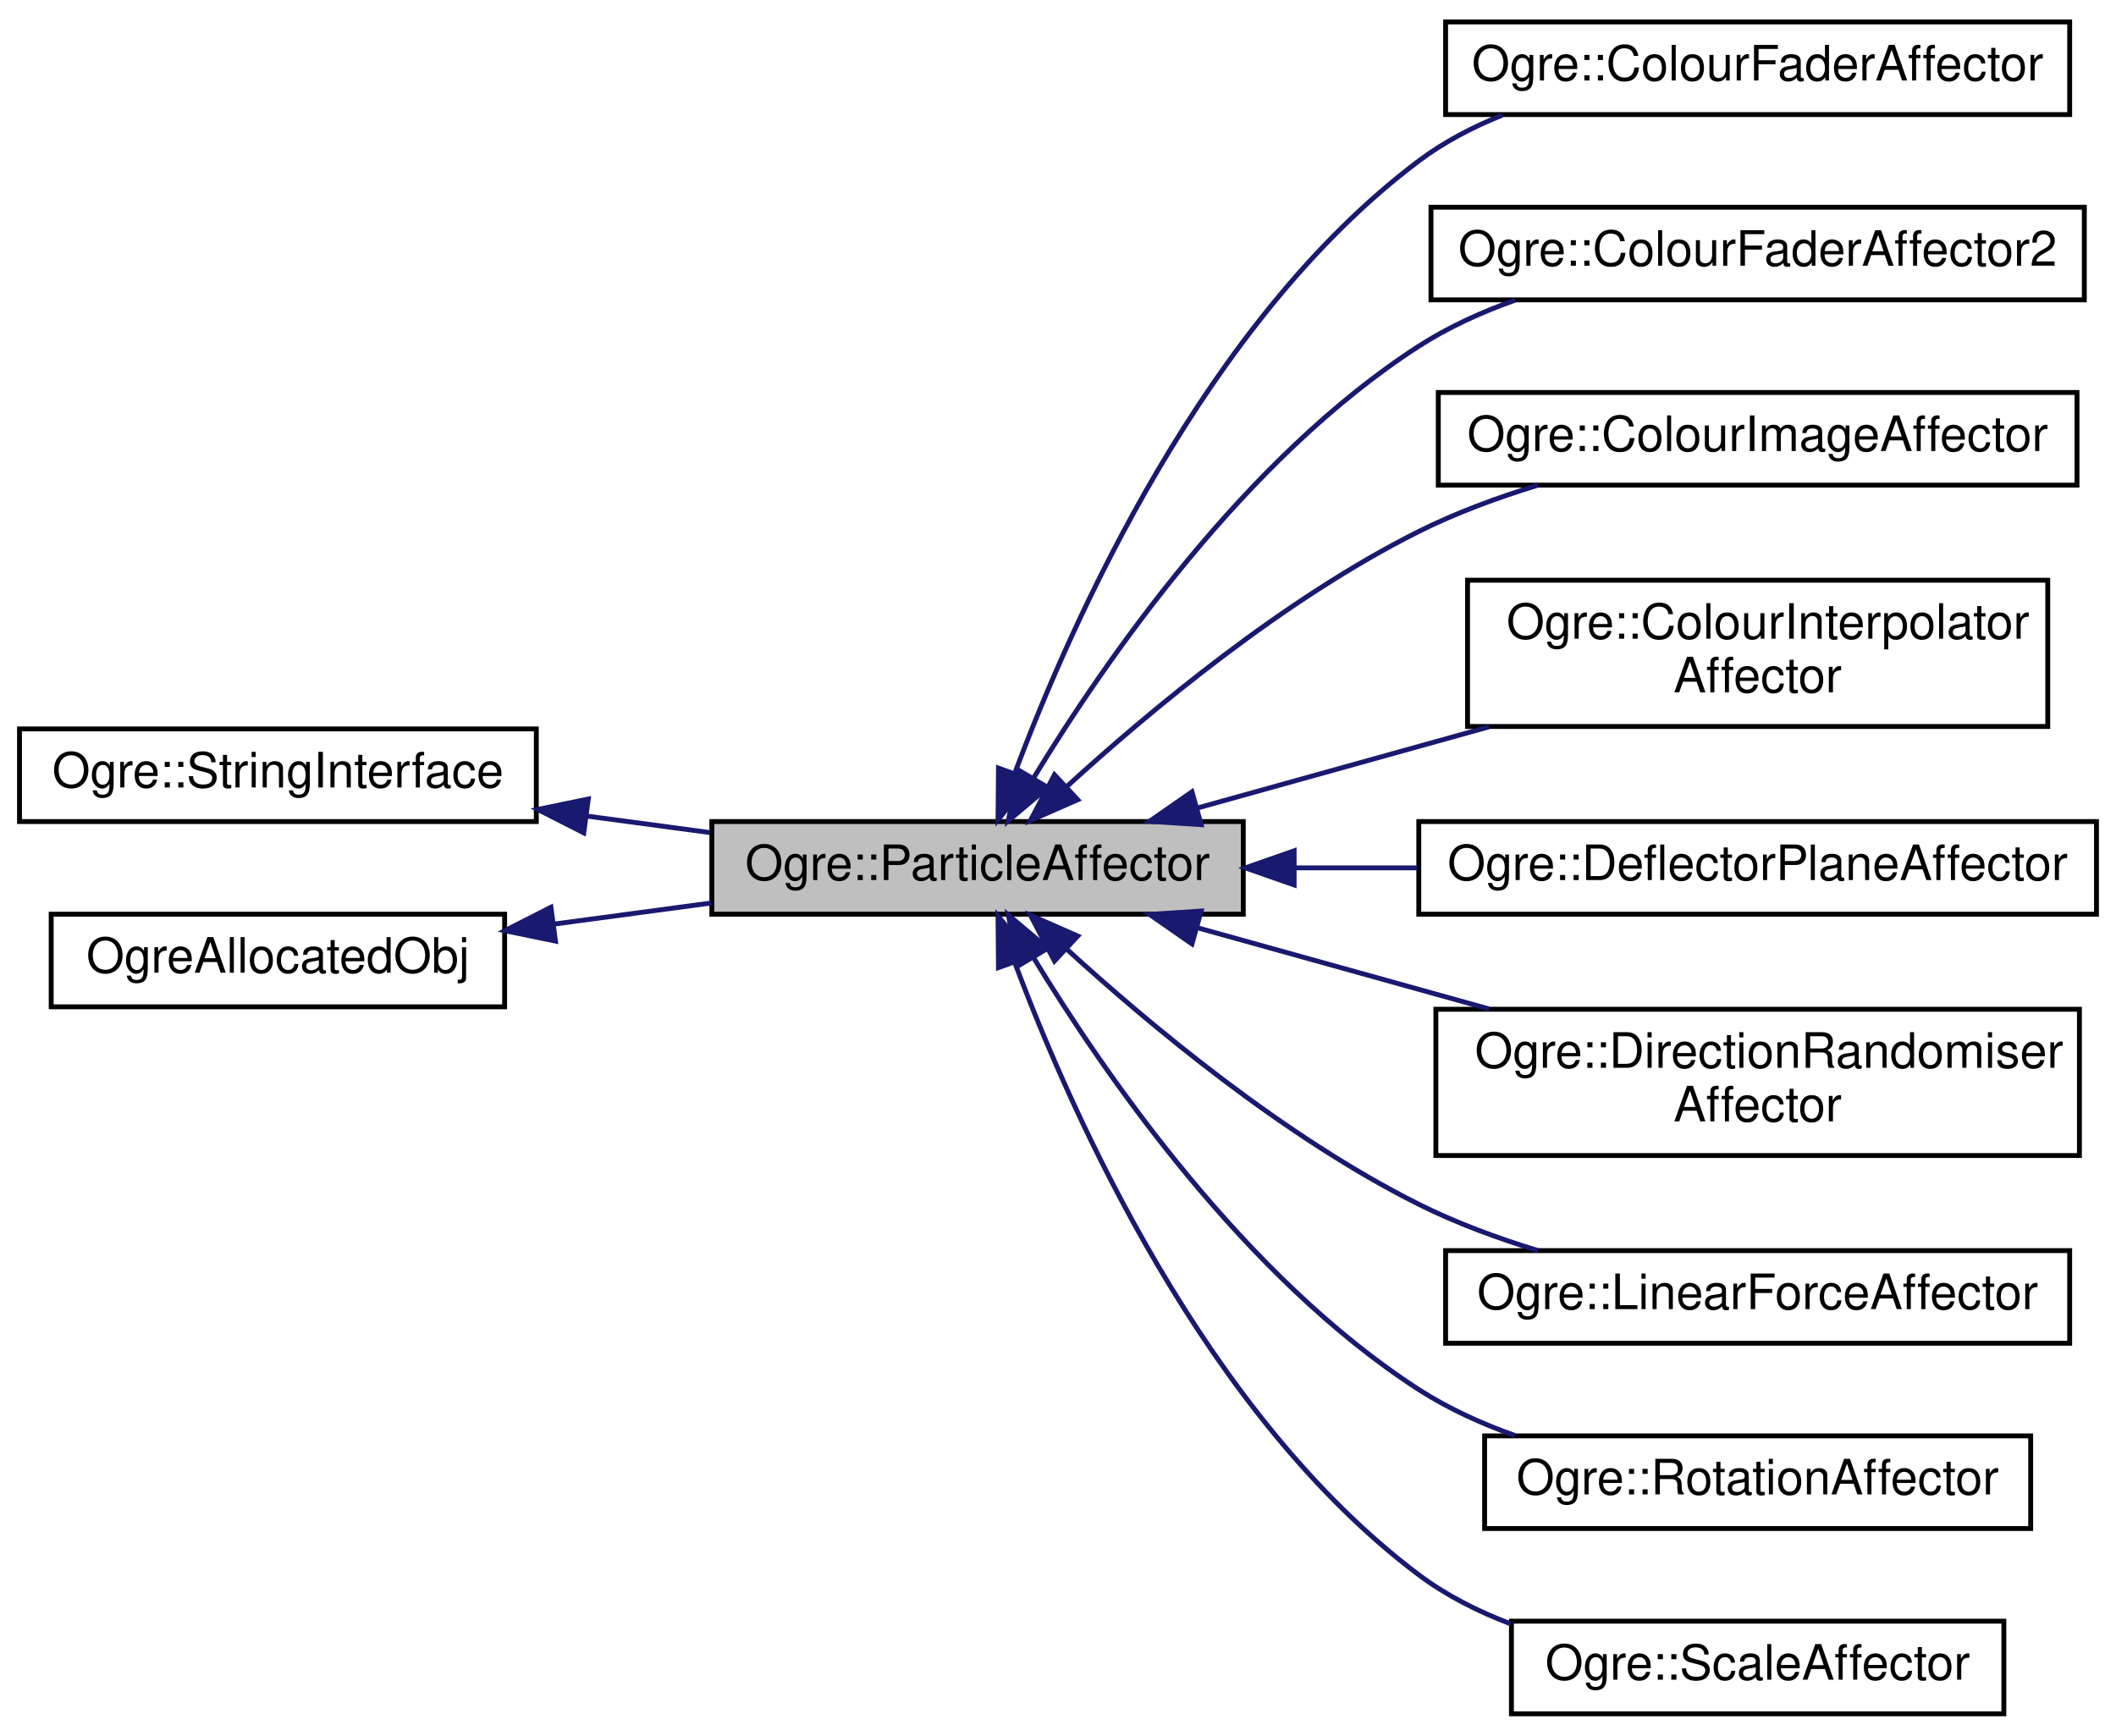
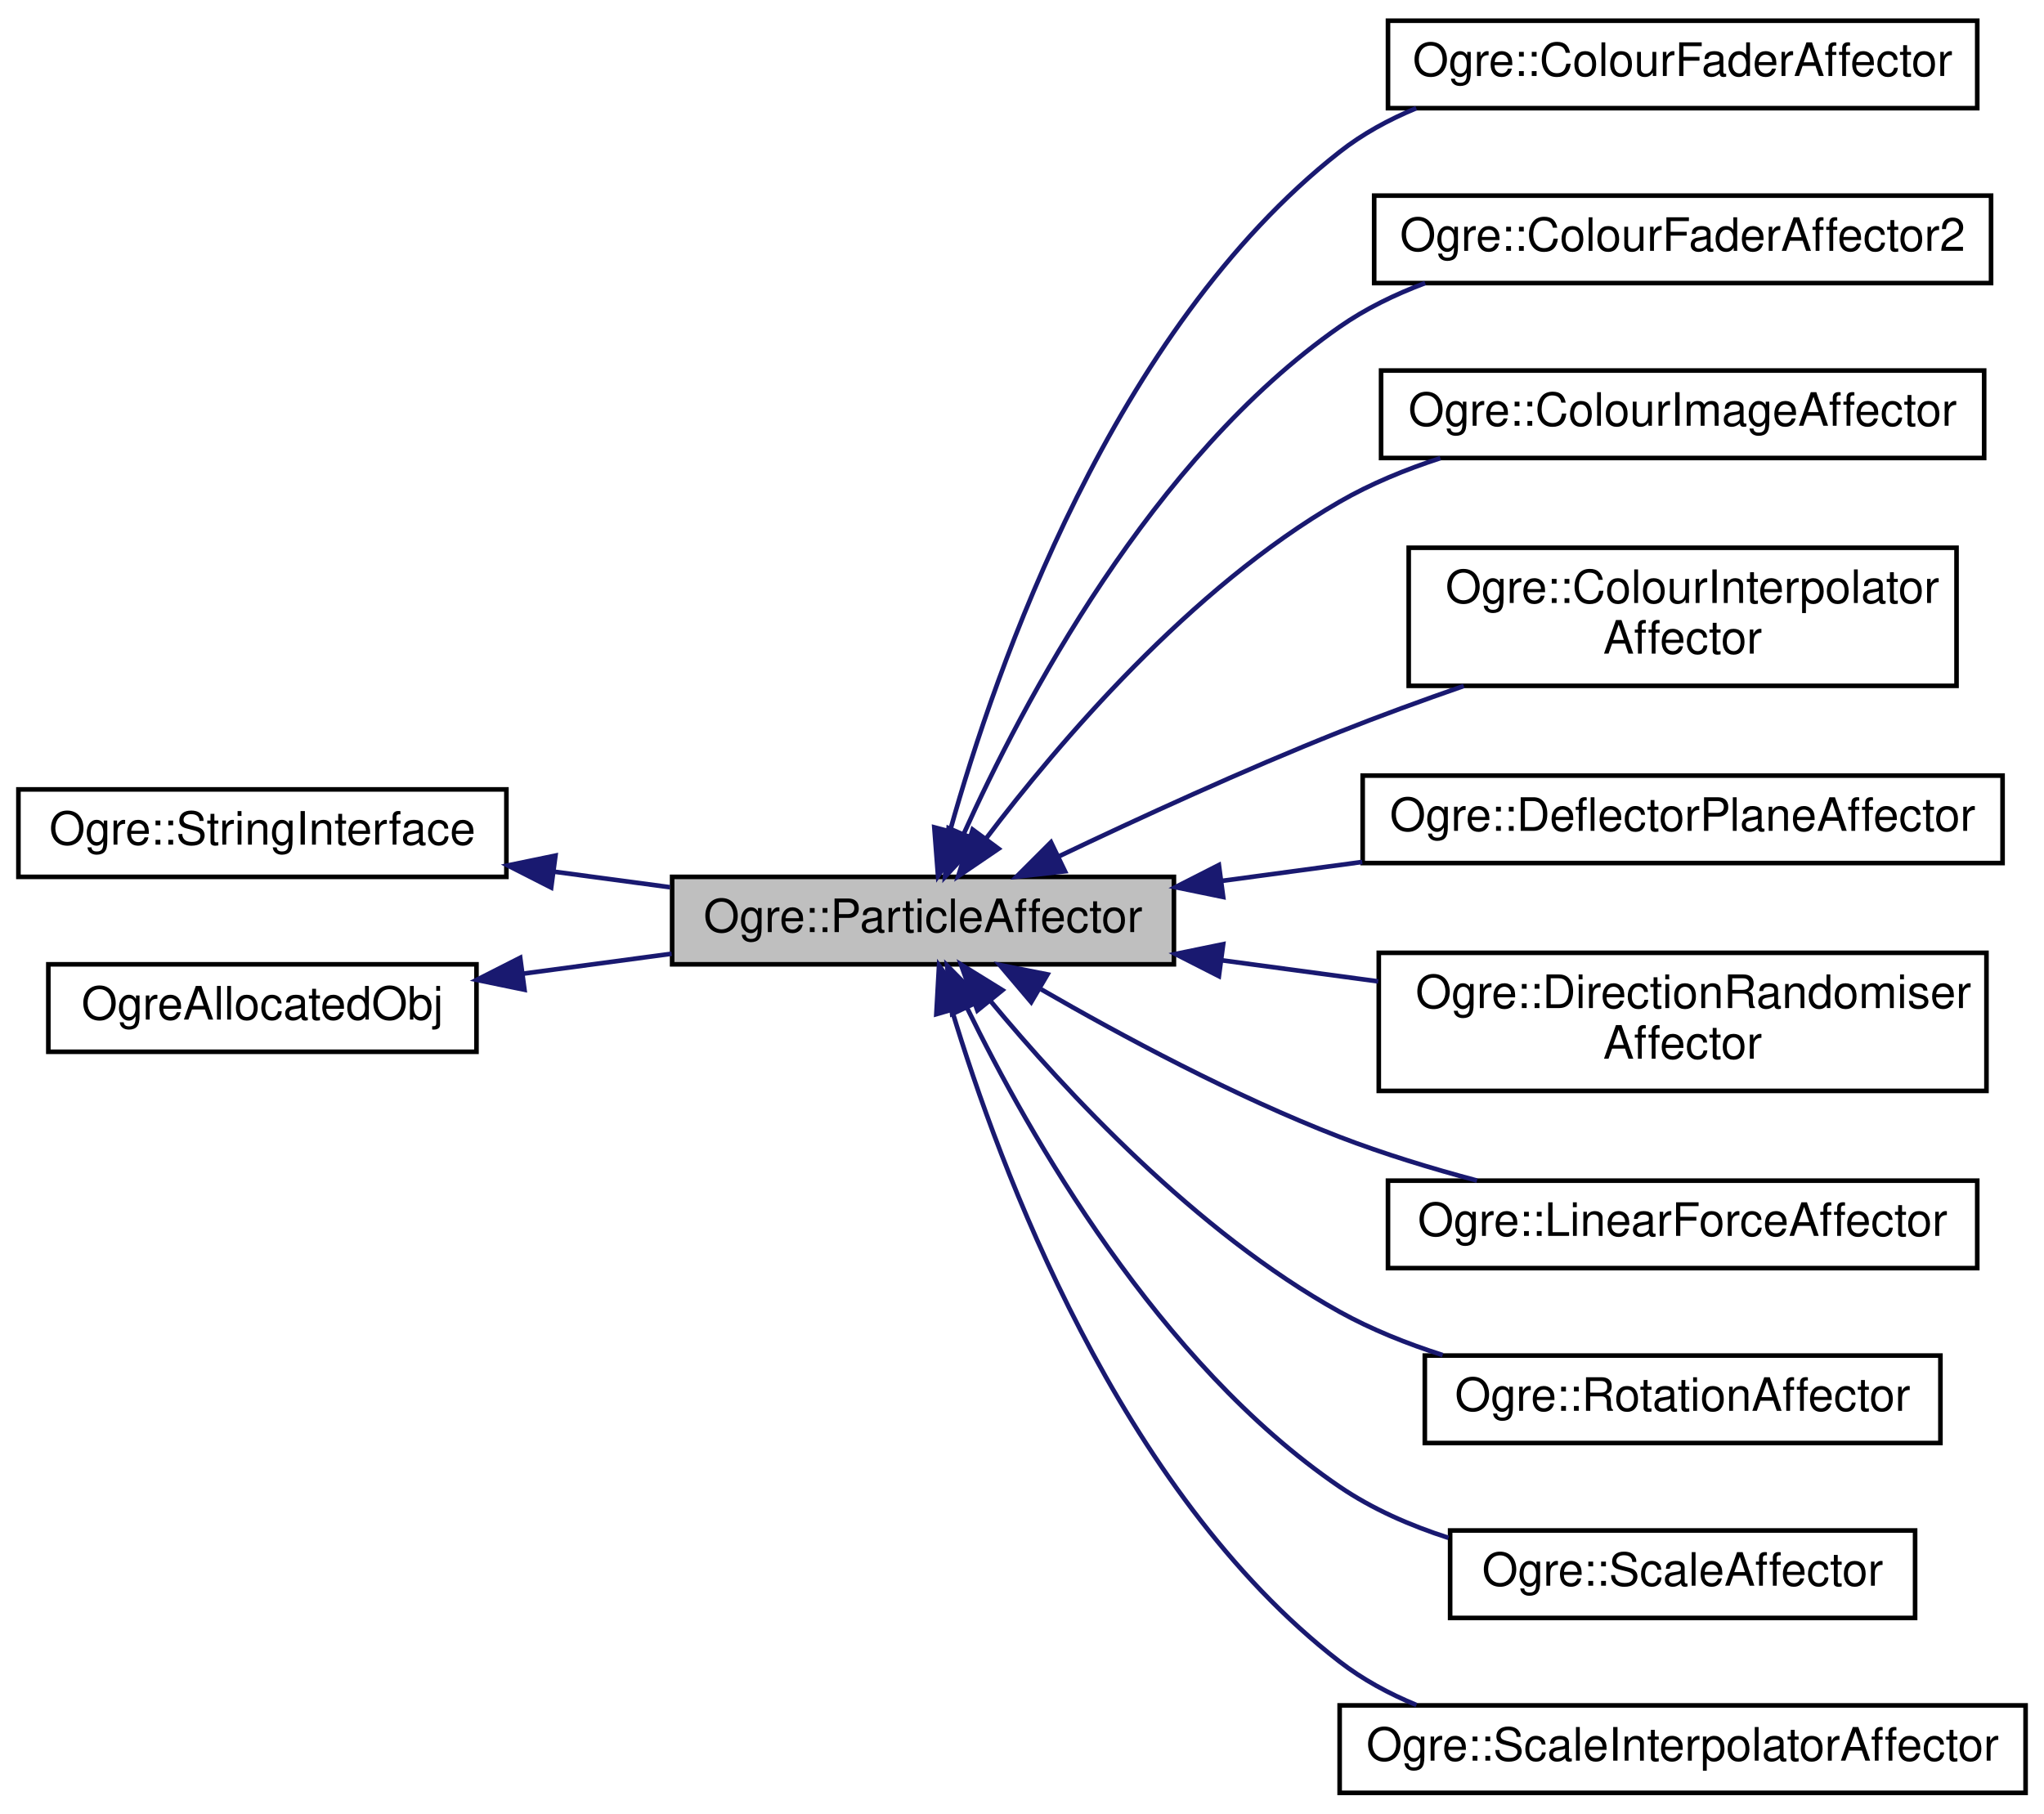
- <svg xmlns="http://www.w3.org/2000/svg" xmlns:xlink="http://www.w3.org/1999/xlink" width="434pt" height="356pt" viewBox="0.00 0.00 434.00 356.00">
-   <g id="graph0" class="graph" transform="scale(1 1) rotate(0) translate(4 352)">
+ <svg xmlns="http://www.w3.org/2000/svg" xmlns:xlink="http://www.w3.org/1999/xlink" width="444pt" height="394pt" viewBox="0.00 0.00 444.00 394.00">
+   <g id="graph0" class="graph" transform="scale(1 1) rotate(0) translate(4 390)">
    <g id="node1" class="node">
      <g id="a_node1">
        <a xlink:title="Abstract class defining the interface to be implemented by particle affectors.">
-           <polygon fill="#bfbfbf" stroke="black" points="142,-164.5 142,-183.5 251,-183.5 251,-164.5 142,-164.5" />
-           <text text-anchor="middle" x="196.5" y="-171.5" font-family="Helvetica,sans-Serif" font-size="10.00">Ogre::ParticleAffector</text>
+           <polygon fill="#bfbfbf" stroke="black" points="142,-180.5 142,-199.5 251,-199.5 251,-180.5 142,-180.5" />
+           <text text-anchor="middle" x="196.5" y="-187.5" font-family="Helvetica,sans-Serif" font-size="10.00">Ogre::ParticleAffector</text>
        </a>
      </g>
    </g>
    <g id="node4" class="node">
      <g id="a_node4">
        <a xlink:href="class_ogre_1_1_colour_fader_affector.html" target="_top" xlink:title="This plugin subclass of ParticleAffector allows you to alter the colour of particles.">
-           <polygon fill="none" stroke="black" points="292.5,-328.5 292.5,-347.5 420.5,-347.5 420.5,-328.5 292.5,-328.5" />
-           <text text-anchor="middle" x="356.5" y="-335.5" font-family="Helvetica,sans-Serif" font-size="10.00">Ogre::ColourFaderAffector</text>
+           <polygon fill="none" stroke="black" points="297.5,-366.5 297.5,-385.5 425.5,-385.5 425.5,-366.5 297.5,-366.5" />
+           <text text-anchor="middle" x="361.5" y="-373.5" font-family="Helvetica,sans-Serif" font-size="10.00">Ogre::ColourFaderAffector</text>
        </a>
      </g>
    </g>
    <g id="edge3" class="edge">
-       <path fill="none" stroke="midnightblue" d="M204.2,-193.6C215.94,-224.93 243.2,-286.1 287,-319 292.13,-322.85 298,-325.93 304.11,-328.38" />
-       <polygon fill="midnightblue" stroke="midnightblue" points="207.38,-192.09 200.7,-183.86 200.79,-194.46 207.38,-192.09" />
+       <path fill="none" stroke="midnightblue" d="M202.42,-209.66C212.25,-244.8 237.75,-318.31 287,-357 291.97,-360.91 297.67,-364.02 303.64,-366.49" />
+       <polygon fill="midnightblue" stroke="midnightblue" points="205.72,-208.46 199.76,-199.69 198.95,-210.26 205.72,-208.46" />
    </g>
    <g id="node5" class="node">
      <g id="a_node5">
        <a xlink:href="class_ogre_1_1_colour_fader_affector2.html" target="_top" xlink:title="This plugin subclass of ParticleAffector allows you to alter the colour of particles.">
-           <polygon fill="none" stroke="black" points="289.5,-290.5 289.5,-309.5 423.5,-309.5 423.5,-290.5 289.5,-290.5" />
-           <text text-anchor="middle" x="356.5" y="-297.5" font-family="Helvetica,sans-Serif" font-size="10.00">Ogre::ColourFaderAffector2</text>
+           <polygon fill="none" stroke="black" points="294.5,-328.5 294.5,-347.5 428.5,-347.5 428.5,-328.5 294.5,-328.5" />
+           <text text-anchor="middle" x="361.5" y="-335.5" font-family="Helvetica,sans-Serif" font-size="10.00">Ogre::ColourFaderAffector2</text>
        </a>
      </g>
    </g>
    <g id="edge4" class="edge">
-       <path fill="none" stroke="midnightblue" d="M208.03,-192.5C222.66,-216.52 251.39,-258.06 287,-281 293.02,-284.88 299.82,-287.97 306.75,-290.44" />
-       <polygon fill="midnightblue" stroke="midnightblue" points="210.91,-190.49 202.81,-183.67 204.89,-194.06 210.91,-190.49" />
+       <path fill="none" stroke="midnightblue" d="M205.29,-208.73C218.05,-237.06 246.17,-290.55 287,-319 292.62,-322.92 298.99,-326.03 305.58,-328.5" />
+       <polygon fill="midnightblue" stroke="midnightblue" points="208.48,-207.29 201.28,-199.52 202.06,-210.08 208.48,-207.29" />
    </g>
    <g id="node6" class="node">
      <g id="a_node6">
        <a xlink:href="class_ogre_1_1_colour_image_affector.html" target="_top" xlink:title=" ">
-           <polygon fill="none" stroke="black" points="291,-252.5 291,-271.5 422,-271.5 422,-252.5 291,-252.5" />
-           <text text-anchor="middle" x="356.5" y="-259.5" font-family="Helvetica,sans-Serif" font-size="10.00">Ogre::ColourImageAffector</text>
+           <polygon fill="none" stroke="black" points="296,-290.5 296,-309.5 427,-309.5 427,-290.5 296,-290.5" />
+           <text text-anchor="middle" x="361.5" y="-297.5" font-family="Helvetica,sans-Serif" font-size="10.00">Ogre::ColourImageAffector</text>
        </a>
      </g>
    </g>
    <g id="edge5" class="edge">
-       <path fill="none" stroke="midnightblue" d="M214.85,-190.72C231.94,-206.32 259.4,-229.2 287,-243 294.62,-246.81 303.1,-249.94 311.44,-252.49" />
-       <polygon fill="midnightblue" stroke="midnightblue" points="217.05,-187.98 207.35,-183.72 212.27,-193.1 217.05,-187.98" />
+       <path fill="none" stroke="midnightblue" d="M210.25,-207.9C225.95,-228.62 254.56,-262.28 287,-281 293.74,-284.89 301.27,-287.99 308.88,-290.47" />
+       <polygon fill="midnightblue" stroke="midnightblue" points="212.91,-205.61 204.15,-199.65 207.28,-209.77 212.91,-205.61" />
    </g>
    <g id="node7" class="node">
      <g id="a_node7">
        <a xlink:href="class_ogre_1_1_colour_interpolator_affector.html" target="_top" xlink:title=" ">
-           <polygon fill="none" stroke="black" points="297,-203 297,-233 416,-233 416,-203 297,-203" />
-           <text text-anchor="start" x="305" y="-221" font-family="Helvetica,sans-Serif" font-size="10.00">Ogre::ColourInterpolator</text>
-           <text text-anchor="middle" x="356.5" y="-210" font-family="Helvetica,sans-Serif" font-size="10.00">Affector</text>
+           <polygon fill="none" stroke="black" points="302,-241 302,-271 421,-271 421,-241 302,-241" />
+           <text text-anchor="start" x="310" y="-259" font-family="Helvetica,sans-Serif" font-size="10.00">Ogre::ColourInterpolator</text>
+           <text text-anchor="middle" x="361.5" y="-248" font-family="Helvetica,sans-Serif" font-size="10.00">Affector</text>
        </a>
      </g>
    </g>
    <g id="edge6" class="edge">
-       <path fill="none" stroke="midnightblue" d="M241.45,-186.24C260.03,-191.41 281.85,-197.49 301.4,-202.93" />
-       <polygon fill="midnightblue" stroke="midnightblue" points="242.36,-182.86 231.78,-183.55 240.48,-189.6 242.36,-182.86" />
+       <path fill="none" stroke="midnightblue" d="M225.89,-203.9C243.33,-212.22 266.23,-222.74 287,-231 295.64,-234.44 304.96,-237.84 313.97,-240.97" />
+       <polygon fill="midnightblue" stroke="midnightblue" points="227.34,-200.71 216.81,-199.54 224.3,-207.02 227.34,-200.71" />
    </g>
    <g id="node8" class="node">
      <g id="a_node8">
        <a xlink:href="class_ogre_1_1_deflector_plane_affector.html" target="_top" xlink:title="This class defines a ParticleAffector which deflects particles.">
-           <polygon fill="none" stroke="black" points="287,-164.5 287,-183.5 426,-183.5 426,-164.5 287,-164.5" />
-           <text text-anchor="middle" x="356.5" y="-171.5" font-family="Helvetica,sans-Serif" font-size="10.00">Ogre::DeflectorPlaneAffector</text>
+           <polygon fill="none" stroke="black" points="292,-202.5 292,-221.5 431,-221.5 431,-202.5 292,-202.5" />
+           <text text-anchor="middle" x="361.5" y="-209.5" font-family="Helvetica,sans-Serif" font-size="10.00">Ogre::DeflectorPlaneAffector</text>
        </a>
      </g>
    </g>
    <g id="edge7" class="edge">
-       <path fill="none" stroke="midnightblue" d="M261.45,-174C269.77,-174 278.33,-174 286.72,-174" />
-       <polygon fill="midnightblue" stroke="midnightblue" points="261.43,-170.5 251.43,-174 261.43,-177.5 261.43,-170.5" />
+       <path fill="none" stroke="midnightblue" d="M261.24,-198.6C271.3,-199.96 281.74,-201.37 291.91,-202.74" />
+       <polygon fill="midnightblue" stroke="midnightblue" points="261.7,-195.13 251.32,-197.26 260.77,-202.07 261.7,-195.13" />
    </g>
    <g id="node9" class="node">
      <g id="a_node9">
        <a xlink:href="class_ogre_1_1_direction_randomiser_affector.html" target="_top" xlink:title="This class defines a ParticleAffector which applies randomness to the movement of the particles.">
-           <polygon fill="none" stroke="black" points="290.5,-115 290.5,-145 422.5,-145 422.5,-115 290.5,-115" />
-           <text text-anchor="start" x="298.5" y="-133" font-family="Helvetica,sans-Serif" font-size="10.00">Ogre::DirectionRandomiser</text>
-           <text text-anchor="middle" x="356.5" y="-122" font-family="Helvetica,sans-Serif" font-size="10.00">Affector</text>
+           <polygon fill="none" stroke="black" points="295.5,-153 295.5,-183 427.5,-183 427.5,-153 295.5,-153" />
+           <text text-anchor="start" x="303.5" y="-171" font-family="Helvetica,sans-Serif" font-size="10.00">Ogre::DirectionRandomiser</text>
+           <text text-anchor="middle" x="361.5" y="-160" font-family="Helvetica,sans-Serif" font-size="10.00">Affector</text>
        </a>
      </g>
    </g>
    <g id="edge8" class="edge">
-       <path fill="none" stroke="midnightblue" d="M241.45,-161.76C260.03,-156.59 281.85,-150.51 301.4,-145.07" />
-       <polygon fill="midnightblue" stroke="midnightblue" points="240.48,-158.4 231.78,-164.45 242.36,-165.14 240.48,-158.4" />
+       <path fill="none" stroke="midnightblue" d="M261.42,-181.37C272.57,-179.87 284.19,-178.3 295.38,-176.79" />
+       <polygon fill="midnightblue" stroke="midnightblue" points="260.77,-177.93 251.32,-182.74 261.7,-184.87 260.77,-177.93" />
    </g>
    <g id="node10" class="node">
      <g id="a_node10">
        <a xlink:href="class_ogre_1_1_linear_force_affector.html" target="_top" xlink:title="This class defines a ParticleAffector which applies a linear force to particles in a system.">
-           <polygon fill="none" stroke="black" points="292.5,-76.5 292.5,-95.5 420.5,-95.5 420.5,-76.5 292.5,-76.5" />
-           <text text-anchor="middle" x="356.5" y="-83.5" font-family="Helvetica,sans-Serif" font-size="10.00">Ogre::LinearForceAffector</text>
+           <polygon fill="none" stroke="black" points="297.5,-114.5 297.5,-133.5 425.5,-133.5 425.5,-114.5 297.5,-114.5" />
+           <text text-anchor="middle" x="361.5" y="-121.5" font-family="Helvetica,sans-Serif" font-size="10.00">Ogre::LinearForceAffector</text>
        </a>
      </g>
    </g>
    <g id="edge9" class="edge">
-       <path fill="none" stroke="midnightblue" d="M214.85,-157.28C231.94,-141.68 259.4,-118.8 287,-105 294.62,-101.19 303.1,-98.06 311.44,-95.51" />
-       <polygon fill="midnightblue" stroke="midnightblue" points="212.27,-154.9 207.35,-164.28 217.05,-160.02 212.27,-154.9" />
+       <path fill="none" stroke="midnightblue" d="M222.15,-175.07C239.73,-164.92 264.2,-151.8 287,-143 296.47,-139.35 306.89,-136.17 316.84,-133.52" />
+       <polygon fill="midnightblue" stroke="midnightblue" points="220,-172.28 213.15,-180.36 223.54,-178.31 220,-172.28" />
    </g>
    <g id="node11" class="node">
      <g id="a_node11">
        <a xlink:href="class_ogre_1_1_rotation_affector.html" target="_top" xlink:title="This plugin subclass of ParticleAffector allows you to alter the rotation of particles.">
-           <polygon fill="none" stroke="black" points="300.5,-38.5 300.5,-57.5 412.5,-57.5 412.5,-38.5 300.5,-38.5" />
-           <text text-anchor="middle" x="356.5" y="-45.5" font-family="Helvetica,sans-Serif" font-size="10.00">Ogre::RotationAffector</text>
+           <polygon fill="none" stroke="black" points="305.5,-76.5 305.5,-95.5 417.5,-95.5 417.5,-76.5 305.5,-76.5" />
+           <text text-anchor="middle" x="361.5" y="-83.5" font-family="Helvetica,sans-Serif" font-size="10.00">Ogre::RotationAffector</text>
        </a>
      </g>
    </g>
    <g id="edge10" class="edge">
-       <path fill="none" stroke="midnightblue" d="M208.03,-155.5C222.66,-131.48 251.39,-89.94 287,-67 293.02,-63.12 299.82,-60.03 306.75,-57.56" />
-       <polygon fill="midnightblue" stroke="midnightblue" points="204.89,-153.94 202.81,-164.33 210.91,-157.51 204.89,-153.94" />
+       <path fill="none" stroke="midnightblue" d="M211.23,-172.44C227.32,-153.05 255.8,-122.3 287,-105 293.92,-101.17 301.63,-98.08 309.38,-95.61" />
+       <polygon fill="midnightblue" stroke="midnightblue" points="208.31,-170.48 204.74,-180.46 213.75,-174.89 208.31,-170.48" />
    </g>
    <g id="node12" class="node">
      <g id="a_node12">
        <a xlink:href="class_ogre_1_1_scale_affector.html" target="_top" xlink:title="This plugin subclass of ParticleAffector allows you to alter the scale of particles.">
-           <polygon fill="none" stroke="black" points="306,-0.5 306,-19.5 407,-19.5 407,-0.5 306,-0.5" />
-           <text text-anchor="middle" x="356.5" y="-7.5" font-family="Helvetica,sans-Serif" font-size="10.00">Ogre::ScaleAffector</text>
+           <polygon fill="none" stroke="black" points="311,-38.5 311,-57.5 412,-57.5 412,-38.5 311,-38.5" />
+           <text text-anchor="middle" x="361.5" y="-45.5" font-family="Helvetica,sans-Serif" font-size="10.00">Ogre::ScaleAffector</text>
        </a>
      </g>
    </g>
    <g id="edge11" class="edge">
-       <path fill="none" stroke="midnightblue" d="M204.2,-154.4C215.94,-123.07 243.2,-61.9 287,-29 292.62,-24.78 299.14,-21.49 305.87,-18.94" />
-       <polygon fill="midnightblue" stroke="midnightblue" points="200.79,-153.54 200.7,-164.14 207.38,-155.91 200.79,-153.54" />
+       <path fill="none" stroke="midnightblue" d="M206.09,-170.99C219.41,-143.69 247.7,-93.74 287,-67 294.08,-62.18 302.31,-58.58 310.64,-55.9" />
+       <polygon fill="midnightblue" stroke="midnightblue" points="202.82,-169.71 201.72,-180.24 209.15,-172.69 202.82,-169.71" />
+     </g>
+     <g id="node13" class="node">
+       <g id="a_node13">
+         <a xlink:href="class_ogre_1_1_scale_interpolator_affector.html" target="_top" xlink:title=" ">
+           <polygon fill="none" stroke="black" points="287,-0.5 287,-19.5 436,-19.5 436,-0.5 287,-0.5" />
+           <text text-anchor="middle" x="361.5" y="-7.5" font-family="Helvetica,sans-Serif" font-size="10.00">Ogre::ScaleInterpolatorAffector</text>
+         </a>
+       </g>
+     </g>
+     <g id="edge12" class="edge">
+       <path fill="none" stroke="midnightblue" d="M202.78,-170.55C213.05,-136.47 239.06,-66.07 287,-29 292,-25.13 297.72,-22.04 303.69,-19.58" />
+       <polygon fill="midnightblue" stroke="midnightblue" points="199.39,-169.67 199.98,-180.25 206.11,-171.61 199.39,-169.67" />
    </g>
    <g id="node2" class="node">
      <g id="a_node2">
        <a xlink:href="class_ogre_1_1_string_interface.html" target="_top" xlink:title="Class defining the common interface which classes can use to present a reflection-style,...">
-           <polygon fill="none" stroke="black" points="0,-183.5 0,-202.5 106,-202.5 106,-183.5 0,-183.5" />
-           <text text-anchor="middle" x="53" y="-190.5" font-family="Helvetica,sans-Serif" font-size="10.00">Ogre::StringInterface</text>
+           <polygon fill="none" stroke="black" points="0,-199.5 0,-218.5 106,-218.5 106,-199.5 0,-199.5" />
+           <text text-anchor="middle" x="53" y="-206.5" font-family="Helvetica,sans-Serif" font-size="10.00">Ogre::StringInterface</text>
        </a>
      </g>
    </g>
    <g id="edge1" class="edge">
-       <path fill="none" stroke="midnightblue" d="M116.4,-184.62C124.78,-183.5 133.32,-182.35 141.53,-181.25" />
-       <polygon fill="midnightblue" stroke="midnightblue" points="115.73,-181.18 106.29,-185.98 116.66,-188.12 115.73,-181.18" />
+       <path fill="none" stroke="midnightblue" d="M116.4,-200.62C124.78,-199.5 133.32,-198.35 141.53,-197.25" />
+       <polygon fill="midnightblue" stroke="midnightblue" points="115.73,-197.18 106.29,-201.98 116.66,-204.12 115.73,-197.18" />
    </g>
    <g id="node3" class="node">
      <g id="a_node3">
        <a xlink:href="class_ogre_1_1_allocated_object.html" target="_top" xlink:title="Superclass for all objects that wish to use custom memory allocators when their new / delete operator...">
-           <polygon fill="none" stroke="black" points="6.5,-145.5 6.5,-164.5 99.5,-164.5 99.5,-145.5 6.5,-145.5" />
-           <text text-anchor="middle" x="53" y="-152.5" font-family="Helvetica,sans-Serif" font-size="10.00">OgreAllocatedObj</text>
+           <polygon fill="none" stroke="black" points="6.5,-161.5 6.5,-180.5 99.5,-180.5 99.5,-161.5 6.5,-161.5" />
+           <text text-anchor="middle" x="53" y="-168.5" font-family="Helvetica,sans-Serif" font-size="10.00">OgreAllocatedObj</text>
        </a>
      </g>
    </g>
    <g id="edge2" class="edge">
-       <path fill="none" stroke="midnightblue" d="M109.57,-162.46C120.2,-163.89 131.32,-165.38 141.89,-166.8" />
-       <polygon fill="midnightblue" stroke="midnightblue" points="109.93,-158.98 99.55,-161.12 109,-165.92 109.93,-158.98" />
+       <path fill="none" stroke="midnightblue" d="M109.57,-178.46C120.2,-179.89 131.32,-181.38 141.89,-182.8" />
+       <polygon fill="midnightblue" stroke="midnightblue" points="109.93,-174.98 99.55,-177.12 109,-181.92 109.93,-174.98" />
    </g>
  </g>
</svg>
